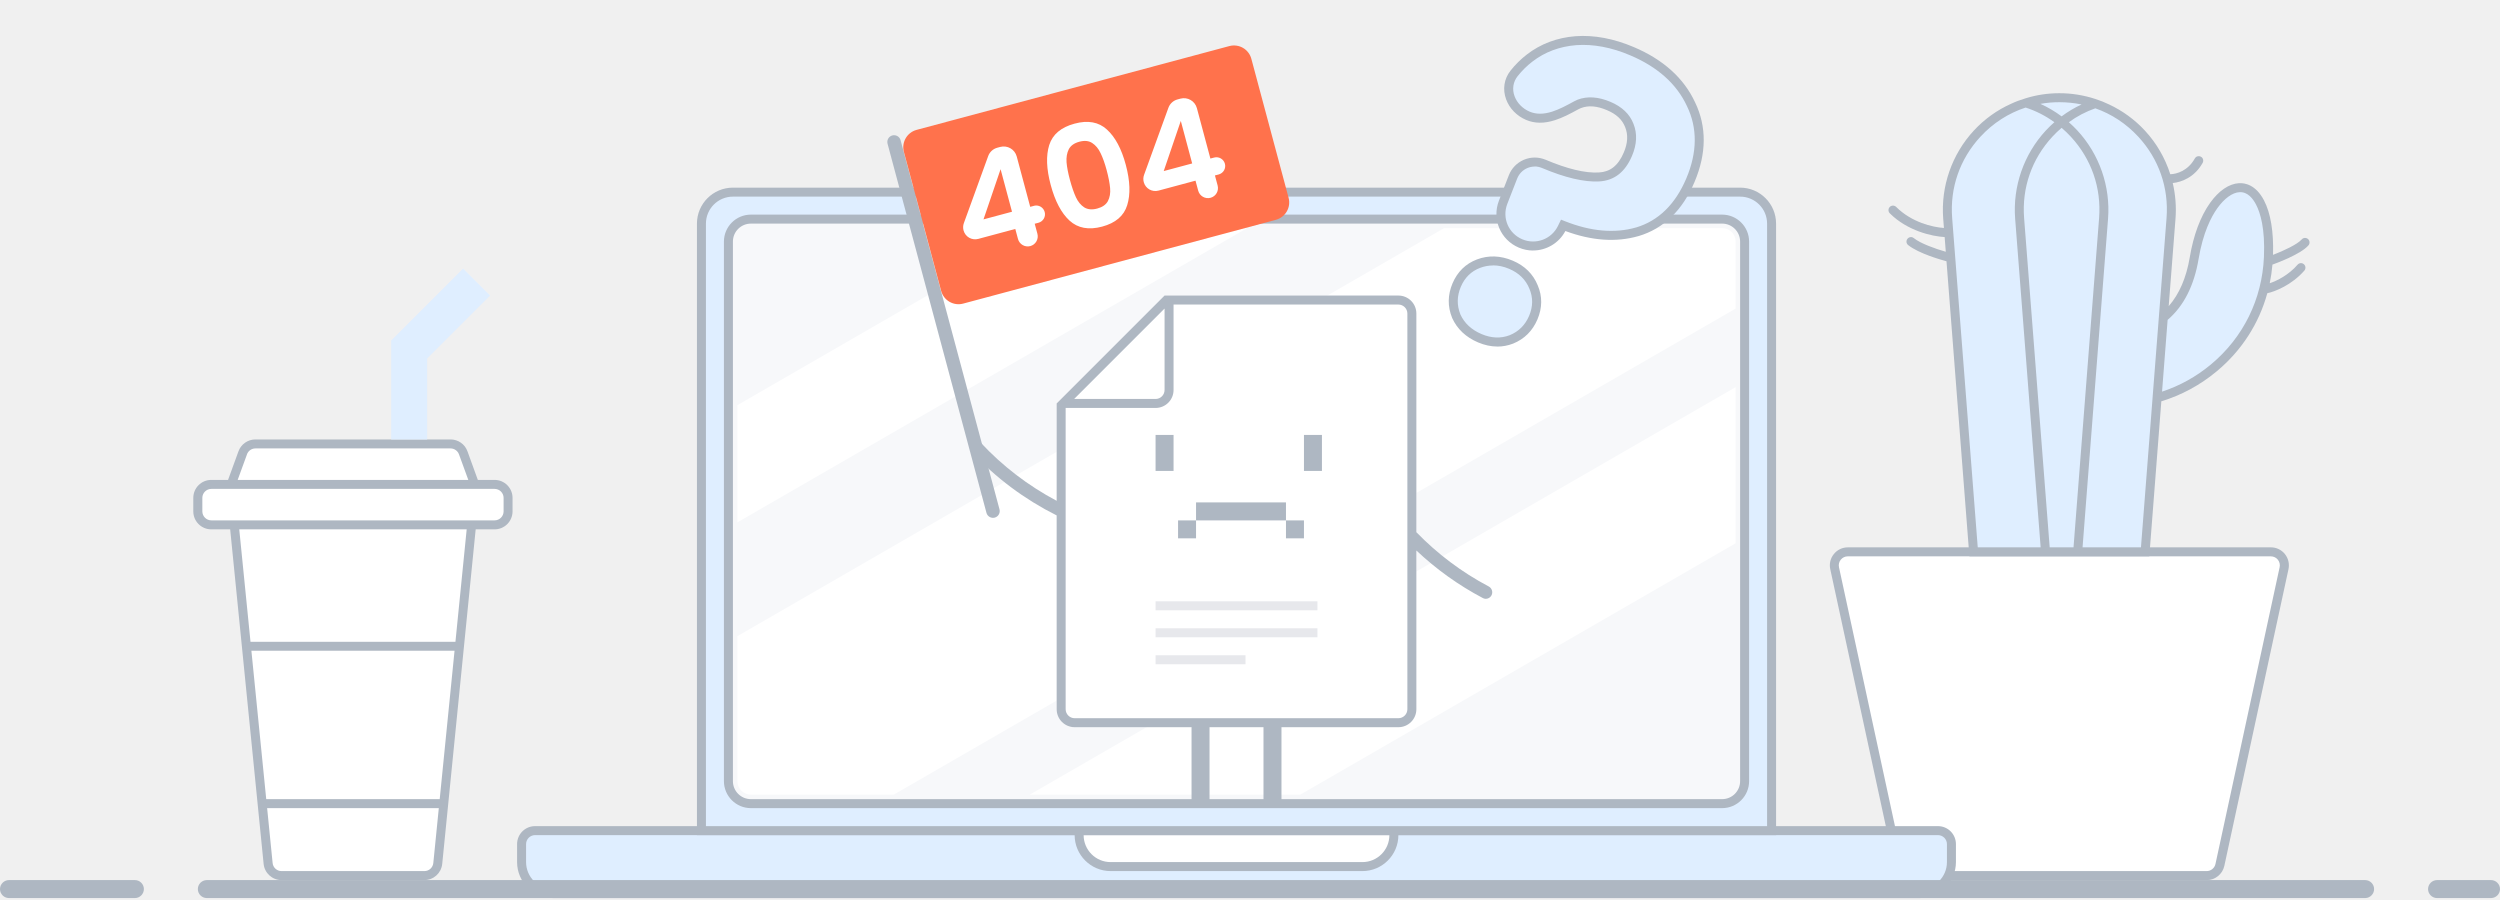
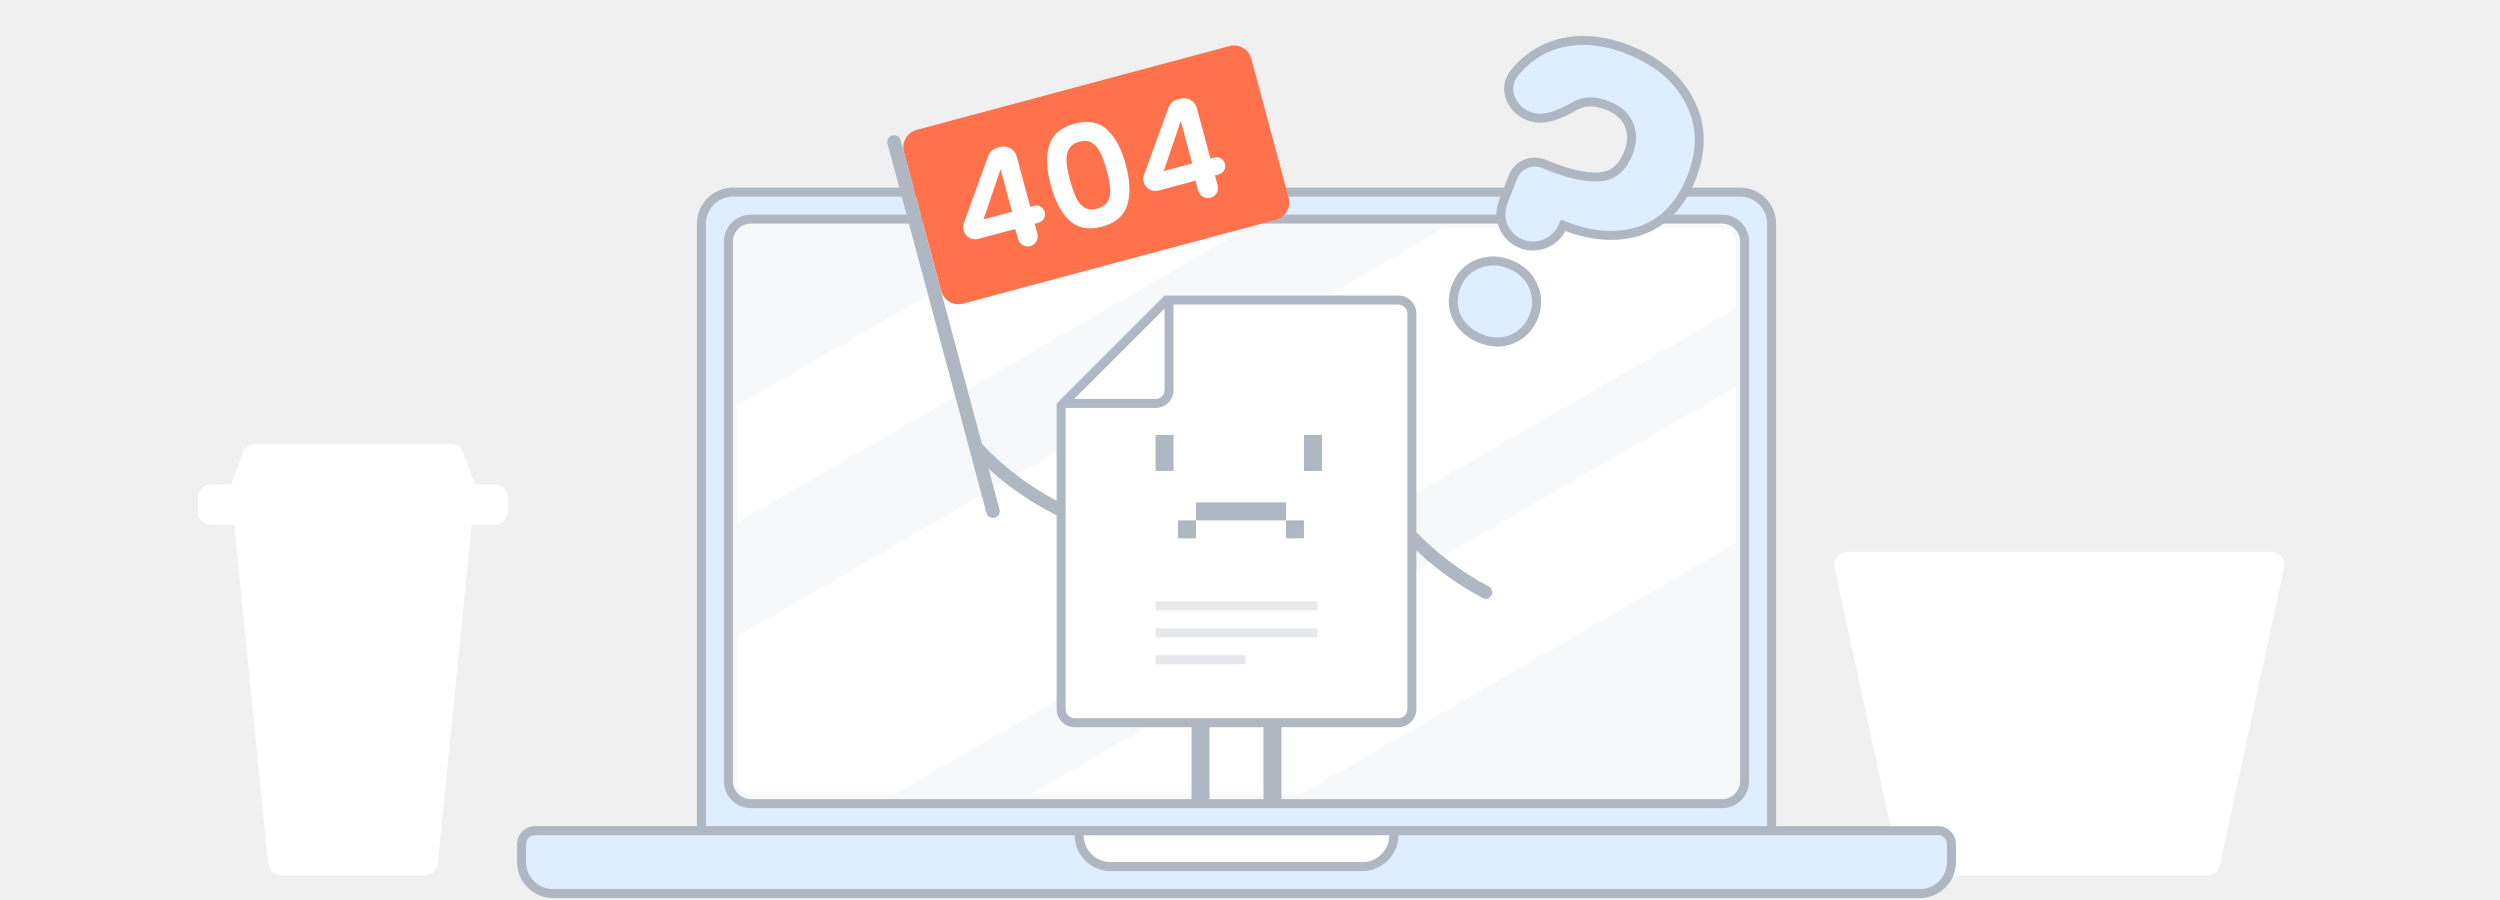
<svg xmlns="http://www.w3.org/2000/svg" width="556" height="200" viewBox="0 0 556 200" fill="none">
  <path d="M110 107.73H105.57L103.02 100.7C102.59 99.51 101.46 98.73 100.2 98.73H56.8C55.54 98.73 54.41 99.52 53.98 100.7L51.43 107.73H47C45.34 107.73 44 109.07 44 110.73V113.73C44 115.39 45.34 116.73 47 116.73H52.1L59.63 192.03C59.78 193.56 61.07 194.73 62.62 194.73H94.38C95.92 194.73 97.21 193.56 97.37 192.03L104.9 116.73H110C111.66 116.73 113 115.39 113 113.73V110.73C113 109.07 111.66 107.73 110 107.73Z" fill="white" />
-   <path d="M110 106.73H106.27L103.96 100.36C103.39 98.78 101.88 97.73 100.2 97.73H56.8C55.12 97.73 53.61 98.79 53.04 100.36L50.72 106.73H46.99C44.78 106.73 42.99 108.52 42.99 110.73V113.73C42.99 115.94 44.78 117.73 46.99 117.73H51.19L58.63 192.13C58.84 194.18 60.55 195.73 62.61 195.73H94.37C96.43 195.73 98.14 194.18 98.35 192.13L105.79 117.73H109.99C112.2 117.73 113.99 115.94 113.99 113.73V110.73C113.99 108.52 112.2 106.73 109.99 106.73H110ZM54.92 101.05C55.21 100.26 55.96 99.73 56.8 99.73H100.2C101.04 99.73 101.79 100.26 102.08 101.05L104.15 106.73H52.86L54.93 101.05H54.92ZM96.37 191.93C96.27 192.96 95.41 193.73 94.38 193.73H62.62C61.59 193.73 60.73 192.96 60.63 191.93L59.41 179.73H97.59L96.37 191.93ZM97.79 177.73H59.21L55.91 144.73H101.09L97.79 177.73ZM101.29 142.73H55.71L53.21 117.73H103.79L101.29 142.73ZM112 113.73C112 114.83 111.1 115.73 110 115.73H47C45.9 115.73 45 114.83 45 113.73V110.73C45 109.63 45.9 108.73 47 108.73H110C111.1 108.73 112 109.63 112 110.73V113.73Z" fill="#AEB7C2" />
-   <path d="M103 59.73L95 67.73L87 75.73V87.73V97.73H95V79.73L109 65.73L103 59.73Z" fill="#DFEEFF" />
  <path d="M408.02 126.36C407.62 124.49 409.04 122.73 410.95 122.73H505.04C506.95 122.73 508.38 124.49 507.97 126.36L493.7 192.36C493.4 193.74 492.18 194.73 490.77 194.73H425.23C423.82 194.73 422.6 193.74 422.3 192.36L408.03 126.36H408.02Z" fill="white" />
-   <path d="M490.77 195.73H425.23C423.36 195.73 421.72 194.4 421.32 192.58L407.05 126.58C406.79 125.39 407.08 124.17 407.85 123.22C408.61 122.27 409.75 121.73 410.96 121.73H505.05C506.26 121.73 507.4 122.27 508.16 123.22C508.92 124.17 509.21 125.39 508.96 126.58L494.69 192.58C494.29 194.41 492.65 195.74 490.78 195.74L490.77 195.73ZM410.95 123.73C410.34 123.73 409.78 124 409.39 124.47C409.01 124.94 408.86 125.55 408.99 126.15L423.26 192.15C423.46 193.06 424.28 193.73 425.22 193.73H490.76C491.7 193.73 492.52 193.07 492.72 192.15L506.99 126.15C507.12 125.56 506.97 124.94 506.59 124.47C506.21 124 505.64 123.73 505.03 123.73H410.94H410.95Z" fill="#AEB7C2" />
-   <path d="M502.64 45.04C501.35 42.56 499.65 41.64 498 41.73C496.27 41.83 494.21 43.07 492.33 45.72C490.46 48.35 488.85 52.26 487.99 57.4C486.93 63.78 484.36 67.97 481.13 70.62L482.84 48.57C483.96 34.1 472.52 21.73 458 21.73C443.48 21.73 432.04 34.09 433.17 48.57L438.93 122.73H477.08L479.74 88.47C492.83 84.76 503.82 73.06 504.51 57.19C504.76 51.53 503.95 47.54 502.64 45.04Z" fill="#DFEEFF" />
-   <path d="M513.3 53.16C512.88 52.8 512.25 52.84 511.89 53.26C510.92 54.37 507.77 55.82 505.52 56.68C505.68 51.58 505 47.41 503.52 44.58C501.69 41.06 499.24 40.66 497.94 40.74C495.72 40.87 493.44 42.43 491.51 45.14C489.38 48.14 487.82 52.32 487 57.24C486.24 61.77 484.67 65.4 482.32 68.09L483.83 48.65C484.04 45.96 483.82 43.28 483.22 40.71C485.21 40.5 488.09 39.42 489.87 36.22C490.14 35.73 489.97 35.12 489.49 34.86C489 34.59 488.39 34.76 488.13 35.24C486.62 37.96 484.15 38.71 482.67 38.75C481.53 35.17 479.62 31.85 477.02 29.04C474.75 26.59 472.04 24.62 469.06 23.23C468.07 22.75 467.05 22.34 466 22.01C463.44 21.17 460.74 20.73 458 20.73C455.44 20.73 452.91 21.11 450.5 21.86C449.38 22.19 448.28 22.6 447.22 23.1C444.13 24.49 441.32 26.51 438.98 29.04C434.09 34.33 431.61 41.47 432.17 48.65L432.33 50.7C429.8 50.54 425.1 49.42 421.71 46.02C421.32 45.63 420.68 45.63 420.29 46.02C419.9 46.41 419.9 47.05 420.29 47.44C424.22 51.36 429.72 52.58 432.49 52.72L432.74 55.99C430.38 55.32 427.1 54.14 425.62 52.95C425.19 52.6 424.57 52.67 424.22 53.11C423.87 53.54 423.94 54.17 424.38 54.51C426.68 56.35 431.54 57.74 432.9 58.11L437.84 121.73L438 123.73H478L478.16 121.73L480.68 89.25C485.11 87.91 489.32 85.65 493.01 82.57C498.54 77.97 502.39 71.97 504.25 65.21C505.92 64.87 509.69 63.39 512.49 60.18C512.85 59.76 512.8 59.13 512.39 58.77C511.97 58.4 511.34 58.45 510.98 58.87C508.98 61.17 506.43 62.44 504.79 62.99C505.07 61.63 505.27 60.25 505.39 58.85C506.05 58.61 511.64 56.6 513.4 54.57C513.76 54.16 513.71 53.52 513.3 53.16ZM458 22.73C459.68 22.73 461.34 22.9 462.94 23.23C461.38 23.95 459.89 24.84 458.5 25.88C457.03 24.78 455.45 23.85 453.78 23.1C455.15 22.85 456.57 22.73 458 22.73ZM439.85 121.73L434.16 48.49C433.64 41.77 435.87 35.35 440.45 30.4C443.26 27.36 446.7 25.16 450.5 23.92C452.78 24.66 454.93 25.75 456.89 27.18C456.23 27.76 455.59 28.38 454.98 29.04C450.09 34.33 447.61 41.47 448.17 48.65L453.84 121.73H439.85ZM455.85 121.73L450.16 48.49C449.64 41.77 451.87 35.35 456.45 30.4C457.1 29.7 457.78 29.04 458.5 28.43C459.22 29.04 459.9 29.7 460.55 30.4C465.13 35.35 467.36 41.77 466.84 48.49L461.15 121.73H455.85ZM480.16 70.13L479.96 72.7L478.79 87.71L478.63 89.8L476.15 121.73H463.16L468.83 48.65C469.39 41.47 466.91 34.33 462.02 29.04C461.41 28.38 460.77 27.76 460.11 27.18C461.92 25.86 463.9 24.82 466 24.09C469.6 25.35 472.86 27.49 475.55 30.4C480.13 35.35 482.36 41.77 481.84 48.49L480.16 70.13ZM503.5 57.15C503.09 66.57 498.91 75.05 491.73 81.04C488.45 83.77 484.74 85.82 480.84 87.1L482.08 71.14C485.67 68.07 487.98 63.51 488.97 57.57C489.95 51.73 491.77 48.22 493.14 46.3C494.69 44.13 496.48 42.83 498.05 42.74C499.89 42.63 501.06 44.18 501.75 45.51C502.7 47.33 503.78 50.84 503.5 57.15Z" fill="#AEB7C2" />
  <path d="M116 187.73C116 186.07 117.34 184.73 119 184.73H431C432.66 184.73 434 186.07 434 187.73V191.73C434 195.6 430.87 198.73 427 198.73H123C119.13 198.73 116 195.6 116 191.73V187.73Z" fill="#DFEEFF" />
  <path d="M427 199.73H123C118.59 199.73 115 196.14 115 191.73V187.73C115 185.52 116.79 183.73 119 183.73H431C433.21 183.73 435 185.52 435 187.73V191.73C435 196.14 431.41 199.73 427 199.73ZM119 185.73C117.9 185.73 117 186.63 117 187.73V191.73C117 195.04 119.69 197.73 123 197.73H427C430.31 197.73 433 195.04 433 191.73V187.73C433 186.63 432.1 185.73 431 185.73H119Z" fill="#AEB7C2" />
  <path d="M240 184.73H310V185.73C310 189.6 306.87 192.73 303 192.73H247C243.13 192.73 240 189.6 240 185.73V184.73Z" fill="white" />
  <path d="M303 193.73H247C242.59 193.73 239 190.14 239 185.73V183.73H311V185.73C311 190.14 307.41 193.73 303 193.73ZM241 185.73C241 189.04 243.69 191.73 247 191.73H303C306.31 191.73 309 189.04 309 185.73H241Z" fill="#AEB7C2" />
  <path d="M156 49.73C156 45.86 159.13 42.73 163 42.73H387C390.87 42.73 394 45.86 394 49.73V184.73H156V49.73Z" fill="#DFEEFF" />
  <path d="M395 185.73H155V49.73C155 45.32 158.59 41.73 163 41.73H387C391.41 41.73 395 45.32 395 49.73V185.73ZM157 183.73H393V49.73C393 46.42 390.31 43.73 387 43.73H163C159.69 43.73 157 46.42 157 49.73V183.73Z" fill="#AEB7C2" />
  <path d="M383 48.73H167C164.239 48.73 162 50.969 162 53.73V173.73C162 176.491 164.239 178.73 167 178.73H383C385.761 178.73 388 176.491 388 173.73V53.73C388 50.969 385.761 48.73 383 48.73Z" fill="#F7F8FA" />
  <path d="M383 179.73H167C163.69 179.73 161 177.04 161 173.73V53.73C161 50.42 163.69 47.73 167 47.73H383C386.31 47.73 389 50.42 389 53.73V173.73C389 177.04 386.31 179.73 383 179.73ZM167 49.73C164.79 49.73 163 51.52 163 53.73V173.73C163 175.94 164.79 177.73 167 177.73H383C385.21 177.73 387 175.94 387 173.73V53.73C387 51.52 385.21 49.73 383 49.73H167Z" fill="#AEB7C2" />
  <path d="M386 68.63L198.77 176.73H167C165.34 176.73 164 175.39 164 173.73V141.48L321.18 50.73H383C384.66 50.73 386 52.07 386 53.73V68.63ZM164 90.11V116.17L277.35 50.73H232.21L163.99 90.11H164ZM386 120.83V86.1L229.02 176.73H289.18L385.99 120.83H386Z" fill="white" />
  <path d="M198.45 30.12C199.25 29.91 200.07 30.38 200.29 31.18L222.29 113.28C222.5 114.08 222.03 114.9 221.23 115.12C220.43 115.33 219.61 114.86 219.39 114.06L197.39 31.96C197.18 31.16 197.65 30.34 198.45 30.12Z" fill="#AEB7C2" />
  <path d="M273.402 10.249L203.855 28.884C201.721 29.456 200.455 31.649 201.027 33.783L209.309 64.693C209.881 66.827 212.074 68.093 214.208 67.521L283.754 48.886C285.888 48.314 287.155 46.121 286.583 43.987L278.301 13.078C277.729 10.944 275.536 9.677 273.402 10.249Z" fill="#FF724C" />
  <path d="M229.95 45.78L229.12 46L226.12 34.8C225.69 33.2 224.05 32.25 222.44 32.68L221.81 32.85C220.86 33.1 220.1 33.8 219.77 34.72L214.36 49.63C214.17 50.15 214.15 50.71 214.29 51.24C214.67 52.67 216.14 53.52 217.57 53.13L225.8 50.92L226.4 53.15C226.72 54.34 227.95 55.05 229.14 54.73C230.33 54.41 231.04 53.18 230.72 51.99L230.12 49.76L230.96 49.54C232 49.26 232.62 48.19 232.34 47.15C232.06 46.11 230.99 45.49 229.95 45.77V45.78ZM218.73 48.79L222.53 37.63L225.07 47.09L218.73 48.79ZM246.18 28.81C244.36 27.13 241.96 26.69 238.97 27.5C235.98 28.31 234.11 29.88 233.35 32.25C232.61 34.61 232.72 37.58 233.68 41.14C234.64 44.73 236.03 47.37 237.86 49.06C239.71 50.75 242.12 51.2 245.11 50.4C248.1 49.6 249.96 48.01 250.69 45.63C251.44 43.24 251.34 40.26 250.38 36.67C249.43 33.11 248.03 30.49 246.19 28.82L246.18 28.81ZM246.4 44.72C245.97 45.52 245.18 46.07 244.03 46.38C242.88 46.69 241.92 46.6 241.15 46.13C240.38 45.63 239.75 44.88 239.29 43.88C238.82 42.86 238.37 41.56 237.95 40C237.54 38.48 237.29 37.17 237.2 36.09C237.12 34.98 237.29 34.02 237.69 33.21C238.11 32.39 238.9 31.83 240.05 31.52C241.2 31.21 242.16 31.31 242.91 31.81C243.68 32.31 244.3 33.06 244.77 34.06C245.25 35.04 245.7 36.29 246.11 37.81C246.53 39.38 246.79 40.72 246.89 41.84C246.99 42.94 246.82 43.9 246.4 44.72ZM272.42 36.42C272.14 35.38 271.07 34.76 270.03 35.04L269.19 35.26L266.19 24.06C265.76 22.46 264.12 21.51 262.52 21.94L261.89 22.11C260.94 22.36 260.18 23.06 259.85 23.98L254.44 38.89C254.25 39.41 254.23 39.97 254.37 40.5C254.75 41.93 256.22 42.78 257.65 42.39L265.88 40.18L266.48 42.41C266.8 43.6 268.03 44.31 269.22 43.99C270.42 43.67 271.12 42.44 270.8 41.25L270.2 39.02L271.04 38.8C272.08 38.52 272.7 37.45 272.42 36.41V36.42ZM258.81 38.05L262.61 26.89L265.14 36.35L258.8 38.05H258.81Z" fill="white" />
  <path d="M364.12 51.56C369.48 49.96 373.41 46.08 375.94 40.09C378.5 34.04 378.59 28.37 376.07 23.17C373.65 17.97 369.23 14.05 362.93 11.38C358.63 9.56 354.48 8.76 350.5 9.04C346.58 9.35 343.13 10.63 340.17 12.91C338.89 13.9 337.75 15.03 336.73 16.31C335.41 17.98 335.25 19.98 335.89 21.73C336.53 23.46 337.94 24.95 339.79 25.73C341.72 26.55 343.69 26.33 345.49 25.76C347.19 25.22 348.85 24.31 350.32 23.52C350.4 23.48 350.48 23.43 350.56 23.39C350.77 23.27 350.99 23.17 351.22 23.08C353.07 22.38 355.23 22.48 357.77 23.56C360.17 24.58 361.64 26.03 362.35 27.88V27.9C363.11 29.79 363.05 31.9 362.03 34.3C361.32 35.98 360.42 37.2 359.37 38.01C358.33 38.82 357.08 39.27 355.6 39.35C352.48 39.52 348.41 38.59 343.34 36.44C340.64 35.3 337.54 36.61 336.47 39.34L334.28 44.96C332.88 48.56 334.59 52.63 338.15 54.14C341.65 55.62 345.7 54.11 347.37 50.69L347.64 50.13C353.58 52.49 359.08 53 364.1 51.56H364.12ZM323.86 70.29V70.31L323.88 70.33C324.89 72.57 326.67 74.2 329.11 75.23C331.5 76.24 333.85 76.35 336.11 75.5H336.12H336.13C338.4 74.58 340.03 72.95 341.01 70.65C341.98 68.36 342.01 66.07 341.06 63.85C340.14 61.57 338.43 59.92 336.04 58.91C333.59 57.87 331.16 57.77 328.83 58.66C326.57 59.52 324.94 61.13 323.97 63.43C323 65.73 322.96 68.04 323.87 70.31L323.86 70.29Z" fill="#DFEEFF" />
  <path d="M333 77.07C331.59 77.07 330.16 76.76 328.72 76.15C326.02 75 324.08 73.18 322.97 70.74L322.94 70.66C321.92 68.15 321.96 65.58 323.04 63.02C324.13 60.45 325.96 58.66 328.47 57.7C331.03 56.73 333.71 56.82 336.43 57.97C339.1 59.1 340.97 60.95 341.99 63.46C343.04 65.9 343.02 68.46 341.93 71.03C340.84 73.59 339.02 75.4 336.51 76.42C335.36 76.86 334.19 77.08 333.01 77.08L333 77.07ZM332.05 59.04C331.07 59.04 330.11 59.22 329.18 59.57C327.2 60.32 325.75 61.74 324.88 63.8C324.01 65.85 323.98 67.91 324.79 69.91V69.93C325.68 71.88 327.27 73.36 329.5 74.3C331.67 75.22 333.77 75.31 335.75 74.55C337.75 73.74 339.21 72.29 340.08 70.23C340.95 68.18 340.97 66.16 340.14 64.21C339.32 62.19 337.81 60.71 335.64 59.79C334.42 59.27 333.22 59.02 332.05 59.02V59.04ZM340.96 55.72C339.9 55.72 338.82 55.51 337.78 55.07C333.7 53.34 331.76 48.74 333.37 44.61L335.56 38.99C336.17 37.42 337.37 36.19 338.92 35.53C340.48 34.87 342.19 34.88 343.75 35.53C348.57 37.57 352.54 38.53 355.57 38.36C356.84 38.29 357.89 37.92 358.78 37.23C359.72 36.5 360.51 35.39 361.13 33.92C362.02 31.82 362.12 29.98 361.44 28.29C360.8 26.61 359.48 25.38 357.39 24.5C355.16 23.55 353.26 23.4 351.59 24.04C351.42 24.11 351.23 24.2 351.05 24.29L350.81 24.42C349.31 25.24 347.6 26.16 345.81 26.73C343.41 27.5 341.32 27.48 339.41 26.67C337.33 25.79 335.71 24.12 334.96 22.09C334.14 19.86 334.5 17.53 335.95 15.7C337.01 14.37 338.22 13.16 339.56 12.13C342.65 9.74 346.3 8.37 350.42 8.05C354.53 7.76 358.87 8.57 363.33 10.46C369.9 13.24 374.49 17.38 376.98 22.75C379.59 28.15 379.55 34.12 376.86 40.48C374.18 46.8 369.99 50.85 364.4 52.51H364.38C359.45 53.93 353.99 53.55 348.14 51.38C346.69 54.11 343.88 55.71 340.94 55.71L340.96 55.72ZM341.33 37.04C340.78 37.04 340.22 37.15 339.7 37.37C338.65 37.81 337.84 38.65 337.42 39.71L335.23 45.33C334.01 48.45 335.48 51.92 338.56 53.22C341.57 54.5 345.06 53.19 346.49 50.25L347.17 48.85L348.03 49.19C353.79 51.48 359.11 51.95 363.84 50.59H363.86C368.83 49.11 372.59 45.44 375.03 39.69C377.49 33.89 377.54 28.47 375.18 23.6C372.9 18.68 368.65 14.88 362.55 12.3C358.39 10.53 354.36 9.77 350.58 10.04C346.86 10.33 343.57 11.56 340.79 13.71C339.58 14.64 338.48 15.73 337.52 16.94C336.51 18.21 336.26 19.84 336.84 21.4C337.4 22.91 338.62 24.16 340.19 24.83C341.64 25.44 343.27 25.44 345.2 24.83C346.81 24.31 348.43 23.44 349.86 22.66L350.1 22.53C350.34 22.4 350.59 22.28 350.85 22.17C353.01 21.35 355.47 21.51 358.16 22.65C360.74 23.74 362.46 25.39 363.28 27.53C364.16 29.7 364.05 32.11 362.95 34.69C362.19 36.48 361.19 37.86 359.98 38.8C358.77 39.74 357.31 40.26 355.65 40.35C352.33 40.53 348.05 39.52 342.94 37.36C342.41 37.14 341.86 37.02 341.3 37.02L341.33 37.04Z" fill="#AEB7C2" />
  <path fill-rule="evenodd" clip-rule="evenodd" d="M235 89.79V157.72C235 159.93 236.79 161.72 239 161.72H311C313.21 161.72 315 159.93 315 157.72V69.73C315 67.52 313.21 65.73 311 65.73H259.07L235 89.8V89.79Z" fill="white" />
  <path fill-rule="evenodd" clip-rule="evenodd" d="M311 65.73H259L236 88.73L235 89.73V157.73C235 159.94 236.79 161.73 239 161.73H311C313.21 161.73 315 159.94 315 157.73V69.73C315 67.52 313.21 65.73 311 65.73ZM259 68.62V86.73C259 87.83 258.11 88.73 257 88.73H238.89L259 68.62ZM313 157.73C313 158.83 312.1 159.73 311 159.73H239C237.9 159.73 237 158.83 237 157.73V90.73H257C259.21 90.73 261 88.94 261 86.73V67.73H311C312.1 67.73 313 68.63 313 69.73V157.73ZM257 96.73H261V104.73H257V96.73ZM290 96.73H294V104.73H290V96.73ZM266 111.73H286V115.73H266V111.73ZM262 115.73H266V119.73H262V115.73ZM331.72 132.38C331.36 133.09 330.49 133.39 329.79 133.01C324.36 130.15 319.4 126.58 315 122.43V118.36C319.66 123.16 325.07 127.25 331.08 130.42C331.79 130.79 332.08 131.66 331.72 132.38ZM235 114.63C227.87 111.06 221.41 106.24 215.93 100.35L218.05 98.38C222.95 103.66 228.69 108.03 235 111.38V114.63ZM265 161.73H269V178.73H265V161.73ZM281 161.73H285V178.73H281V161.73ZM286 115.73H290V119.73H286V115.73Z" fill="#AEB7C2" />
  <path d="M257 133.73H293V135.73H257V133.73ZM257 139.73H293V141.73H257V139.73ZM257 145.73H277V147.73H257V145.73Z" fill="#E7E8EC" />
-   <path d="M528 197.73C528 198.83 527.1 199.73 526 199.73H46C44.9 199.73 44 198.83 44 197.73C44 196.63 44.9 195.73 46 195.73H526C527.1 195.73 528 196.63 528 197.73ZM30 195.73H2C0.9 195.73 0 196.63 0 197.73C0 198.83 0.9 199.73 2 199.73H30C31.1 199.73 32 198.83 32 197.73C32 196.63 31.1 195.73 30 195.73ZM542 195.73H554C555.1 195.73 556 196.63 556 197.73C556 198.83 555.1 199.73 554 199.73H542C540.9 199.73 540 198.83 540 197.73C540 196.63 540.9 195.73 542 195.73Z" fill="#AEB7C2" />
</svg>
